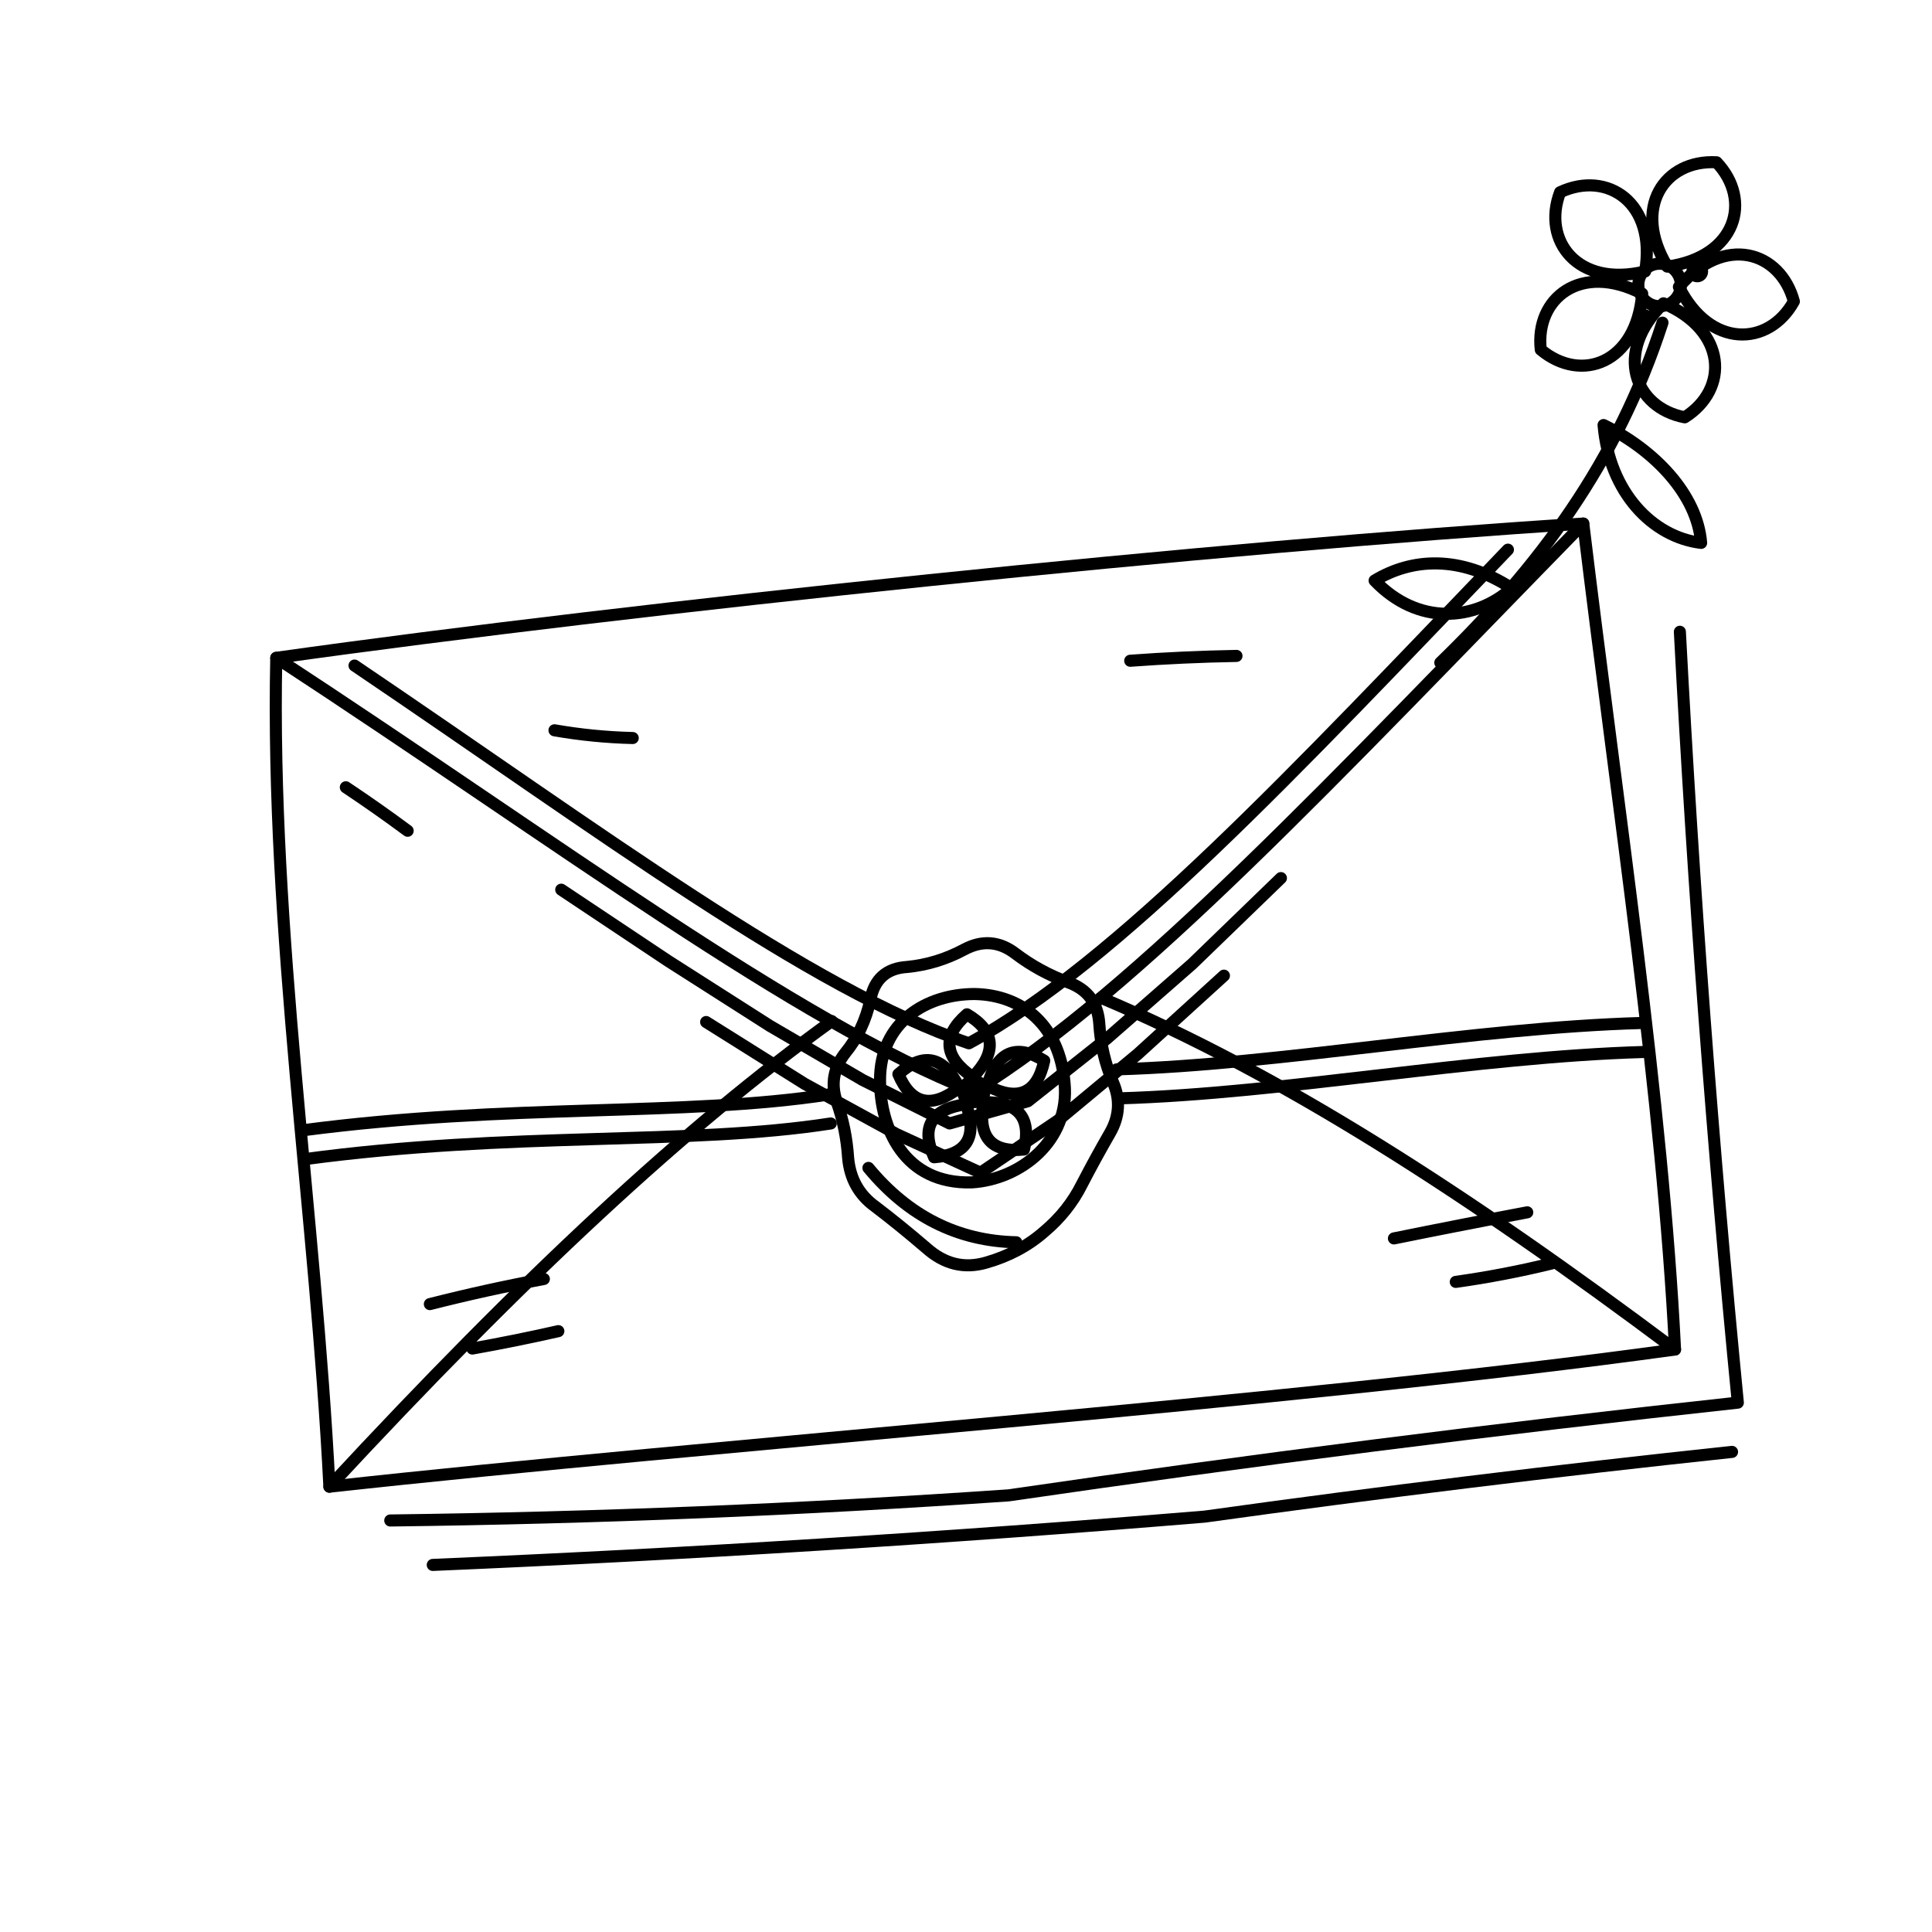
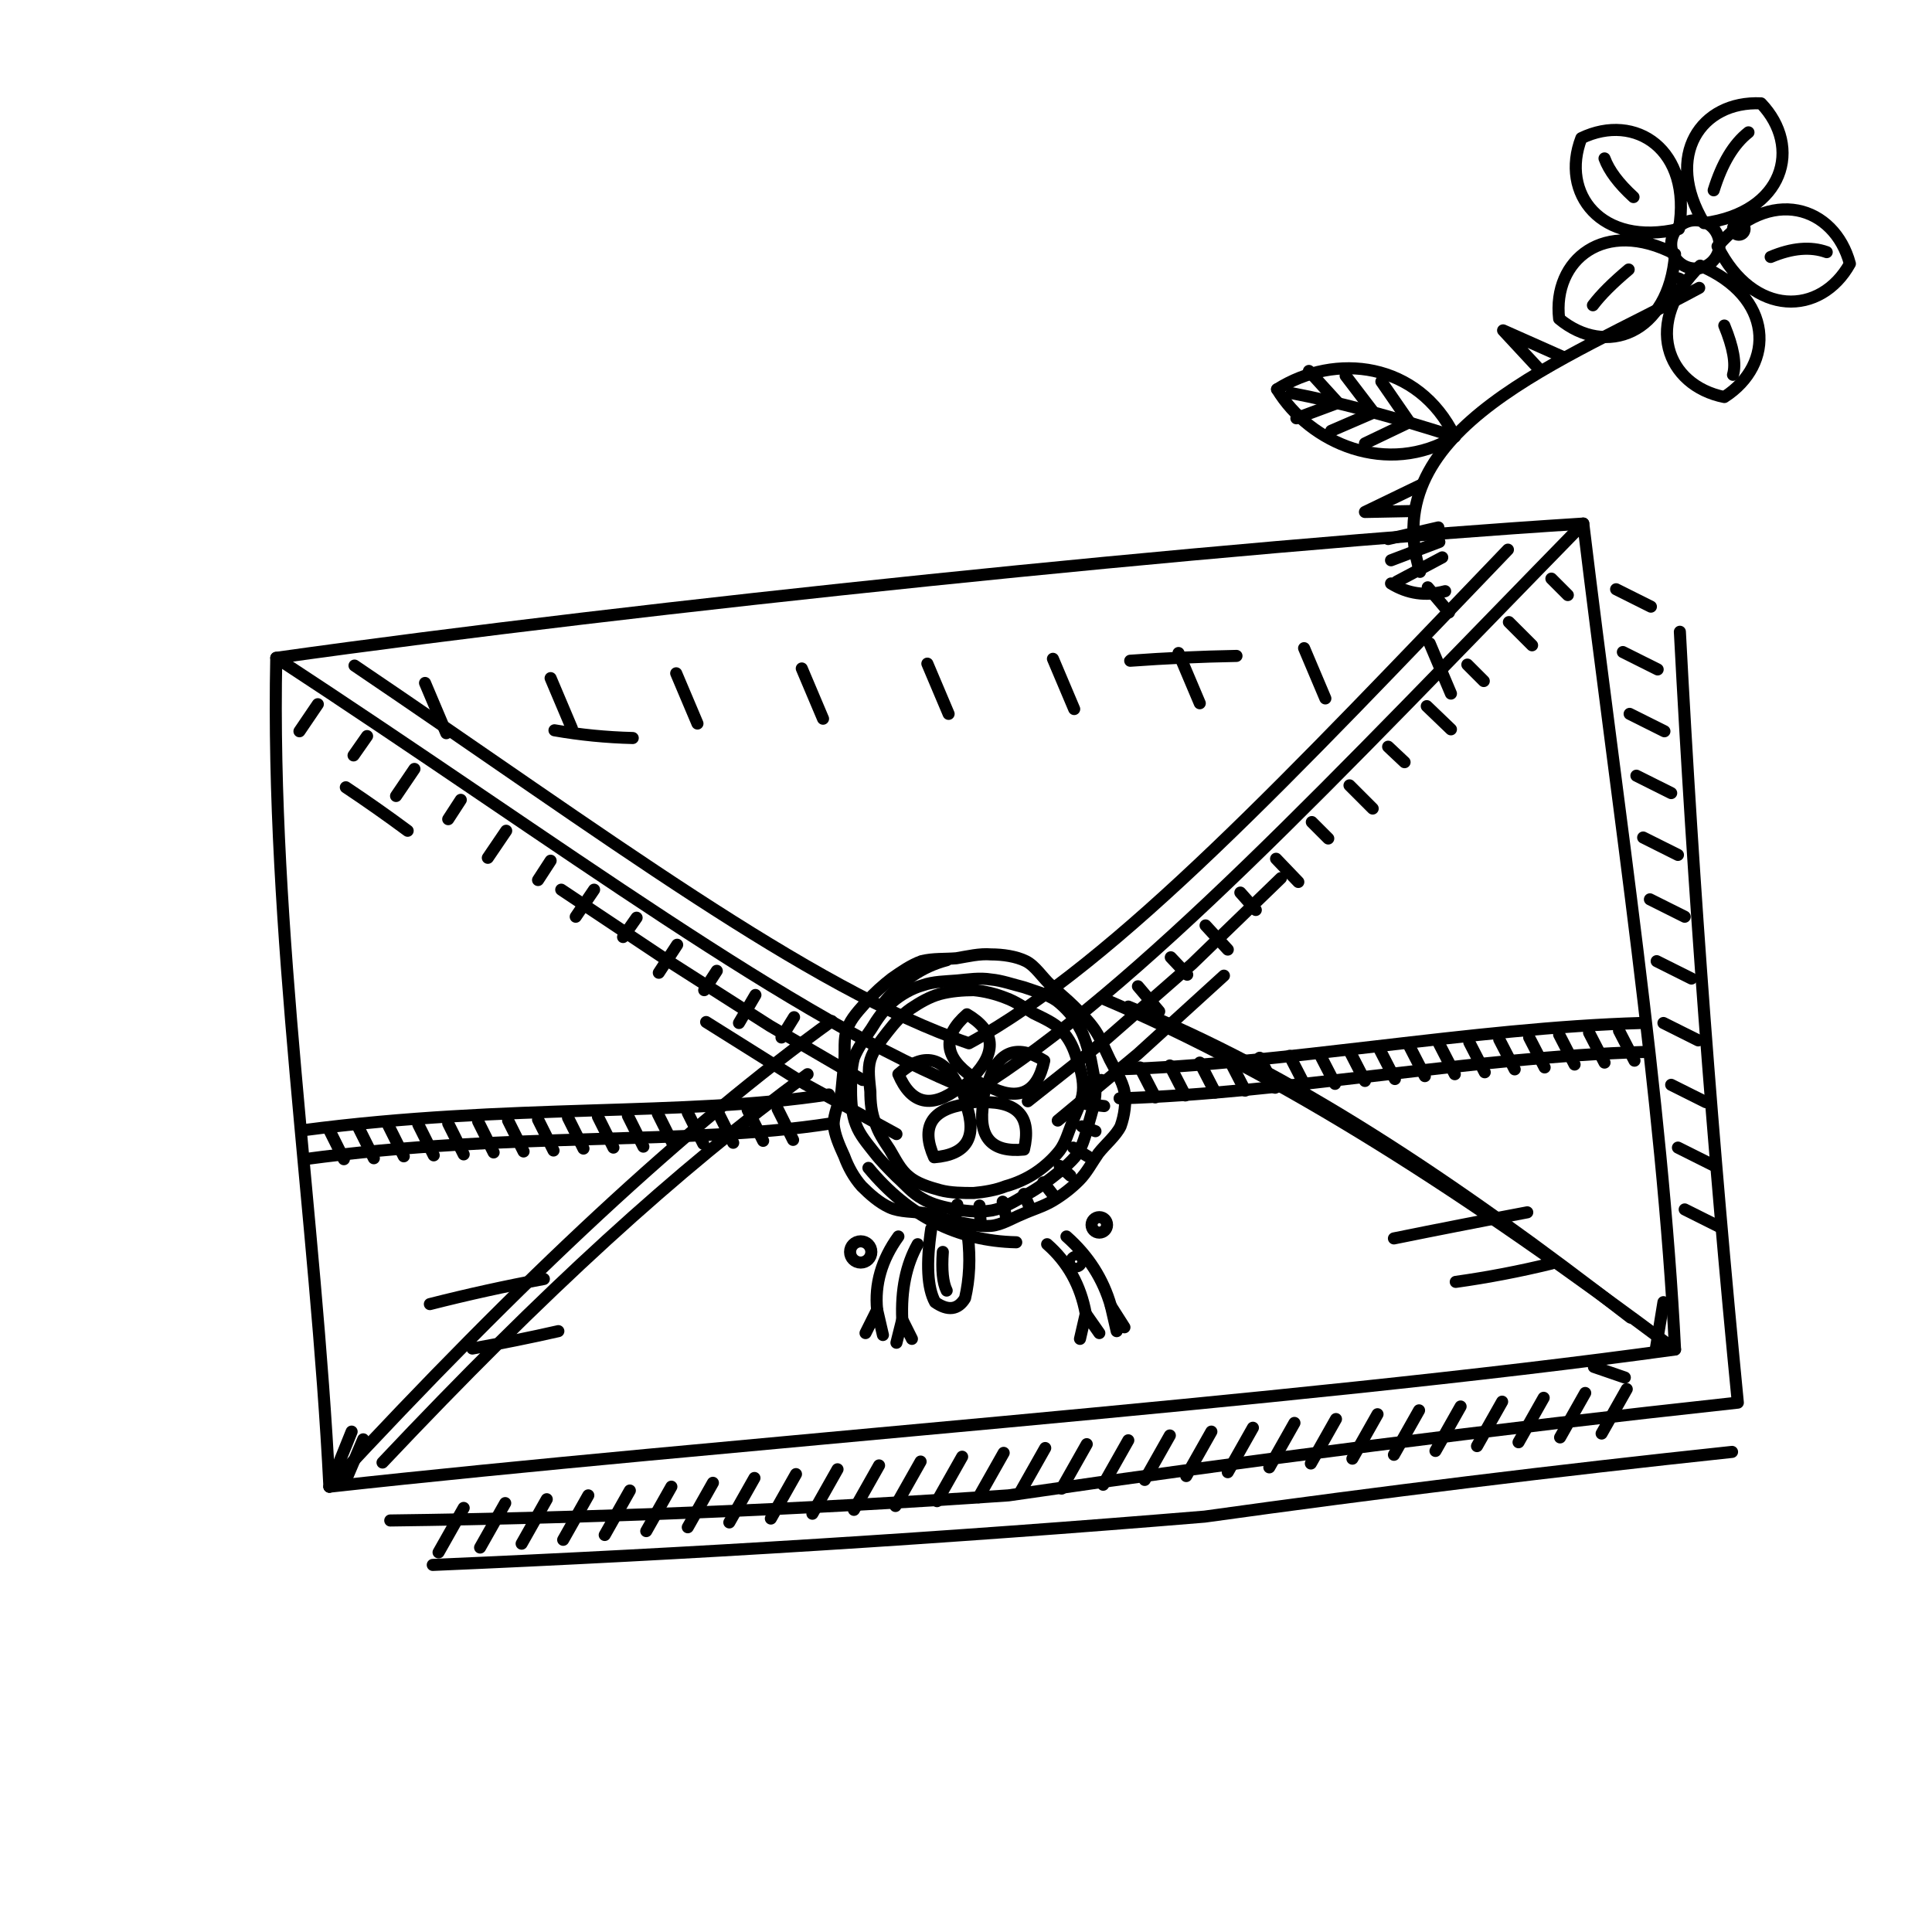
<svg xmlns="http://www.w3.org/2000/svg" viewBox="0 0 200 200" fill="none" stroke="currentColor" stroke-width="1.25" stroke-linecap="round" stroke-linejoin="round">
  <g class="lv-breathe">
    <path class="soft fine" pathLength="1" d="M40.4 157.4Q72.5 157 104.4 154.8Q142.1 149.3 179.9 145.2Q176 105.4 173.9 65.4" />
    <path class="soft fine" pathLength="1" d="M44.8 162Q84.8 160.3 124.7 157Q152 153.2 179.3 150.3" />
    <path pathLength="1" d="M28.6 68.1C66.3 62.8 126 56.6 163.9 54.2C167.5 84 172.1 113.8 173.4 139.7C133.7 145.2 73.9 149.5 34.1 153.9C32.7 126 28 96.2 28.6 68.1Z" />
    <path pathLength="1" d="M28.6 68.1C58.4 87.6 82.1 105.6 100.8 113C117.9 102.4 138.1 80.6 163.9 54.2" />
    <path class="fine soft" pathLength="1" d="M36.7 68.9C62.3 86.2 83.8 102.4 100.3 108C115.7 99.6 134 79.9 156.1 56.9" />
    <path pathLength="1" d="M34.1 153.9C54.3 132.1 71 116.6 86.1 105.7" />
    <path pathLength="1" d="M173.4 139.7C151.9 123.6 132.7 111.2 114 103.3" />
-     <path class="fine soft" pathLength="1" d="M58.1 92.1L69.2 99.5L79.7 106.2L89.3 111.8L98.3 116.3L106.4 114L114.6 107.5L123.4 99.8L132.6 90.9" />
-     <path class="fine soft" pathLength="1" d="M73.1 105.8L83.3 112.2L92.8 117.4L101.5 121.4L109.5 116L117.8 109.1L126.7 101" />
+     <path class="fine soft" pathLength="1" d="M39.6 151.4C56.4 133.6 70 121.2 83.6 111.2" />
+     <path class="fine soft" pathLength="1" d="M168.8 136.4C150.2 122 133.6 111 116.8 104.2" />
+     <path class="fine soft" pathLength="1" d="M48 156.1L45.4 160.7M52.3 155.6L49.7 160.2M56.6 155.2L54 159.8M60.9 154.8L58.3 159.4M65.2 154.3L62.6 158.9M69.5 153.9L66.9 158.5M73.8 153.5L71.2 158.1M78.1 153L75.5 157.6M82.4 152.6L79.8 157.2M86.7 152.1L84.1 156.7M91 151.7L88.4 156.3M95.3 151.3L92.7 155.9M99.6 150.8L97 155.4M103.9 150.4L101.3 155M108.2 149.9L105.6 154.5M112.5 149.5L109.9 154.1M116.8 149.1L114.2 153.7M121.1 148.6L118.5 153.2M125.4 148.2L122.8 152.8M129.7 147.8L127.1 152.4M134 147.3L131.4 151.9M138.3 146.9L135.7 151.5M142.6 146.4L140 151M146.9 146L144.3 150.6M151.2 145.6L148.6 150.2M155.5 145.1L152.9 149.7M159.8 144.7L157.2 149.3M164.1 144.2L161.5 148.8M168.4 143.8L165.8 148.4" />
+     <path class="fine soft" pathLength="1" d="M167.3 61L170.9 62.8M168 67.5L171.6 69.3M168.7 73.9L172.3 75.7M169.4 80.3L173 82.1M170.1 86.7L173.7 88.5M170.8 93.1L174.4 94.9M171.5 99.5L175.1 101.3M172.2 105.9L175.8 107.7M173 112.3L176.6 114.1M173.7 118.8L177.3 120.6M174.4 125.2L178 127" />
+     <path class="fine soft" pathLength="1" d="M32.9 72.9L31 75.7M38 76.2L36.6 78.2M42.9 79.6L41 82.4M47.7 82.8L46.4 84.8M52.4 86L50.5 88.8M57 89.1L55.7 91.1M61.5 92.1L59.6 94.9M65.9 95L64.5 97M70.1 97.8L68.2 100.7M74.2 100.5L72.9 102.5M78.2 103L76.5 105.9M82.2 105.3L80.9 107.4" />
+     <path class="fine soft" pathLength="1" d="M117.8 102.1L120 104.7M121.2 99.1L122.9 100.9M124.8 95.8L127.1 98.3M128.4 92.4L130 94.2M132.1 88.9L134.4 91.3M135.8 85.1L137.5 86.8M139.7 81.3L142.1 83.7M143.7 77.3L145.4 78.9M147.7 73.1L150.2 75.5M151.9 68.8L153.6 70.5M156.2 64.4L158.6 66.8M160.6 59.9L162.3 61.6" />
+     <path class="fine soft" pathLength="1" d="M58.1 92.1L69.2 99.5L79.7 106.2L89.3 111.8M73.1 105.8L83.3 112.2L92.8 117.4" />
+     <path class="fine soft" pathLength="1" d="M106.4 114L114.6 107.5L123.4 99.8L132.6 90.9M109.5 116L117.8 109.1L126.7 101" />
+     <path class="fine soft" pathLength="1" d="M44 70.7L46.2 75.9M57 70.2L59.2 75.4M70 69.7L72.2 74.9M83 69.2L85.2 74.4M96 68.7L98.2 73.9M109 68.2L111.2 73.4M122 67.6L124.2 72.8M135 67.1L137.2 72.3M148 66.6L150.2 71.8" />
    <path class="fine soft" pathLength="1" d="M44.5 135Q50.4 133.5 56.3 132.4" />
    <path class="fine soft" pathLength="1" d="M48.9 139.6Q53.4 138.8 57.8 137.8" />
    <path class="fine soft" pathLength="1" d="M144.3 128.2Q151.2 126.8 158.1 125.5" />
    <path class="fine soft" pathLength="1" d="M150.7 132.7Q155.7 132 160.6 130.8" />
    <path class="fine soft" pathLength="1" d="M117 68.4Q122.5 68 128 67.9" />
    <path class="fine soft" pathLength="1" d="M57.4 75.6Q61.4 76.3 65.5 76.4" />
    <path class="fine soft" pathLength="1" d="M35.8 81.5Q39.1 83.7 42.2 86" />
+     <path class="fine soft" pathLength="1" d="M34.1 153.9L36.4 148.2M35.6 153.7L37.6 149M165 141.5L168.2 142.6M171.4 139.7L172.2 134.8" />
    <path class="fine" pathLength="1" d="M31.4 117C52.7 114.2 70.9 115.6 85.8 113.3" />
    <path class="fine" pathLength="1" d="M31.5 120C53 117.1 71.2 118.6 86 116.3" />
    <path class="fine" pathLength="1" d="M115.6 110.7C132.7 110.2 152.4 106.4 169.9 105.9" />
    <path class="fine" pathLength="1" d="M115.9 113.7C132.9 113.2 152.7 109.4 170.2 108.9" />
-     <path class="accent" pathLength="1" d="M115.2 112Q116.4 114.7 114.9 117.3Q113.4 119.9 112 122.6Q110.6 125.4 108.1 127.5Q105.6 129.7 102.1 130.7Q98.7 131.7 95.9 129.2Q93.1 126.8 90.6 124.9Q88.1 123.1 87.8 119.9Q87.6 116.8 86.6 114Q85.7 111.3 87.5 109Q89.4 106.7 90.1 103.5Q90.7 100.3 93.9 100.1Q97 99.8 99.8 98.3Q102.6 96.8 105.1 98.7Q107.6 100.6 110.6 101.7Q113.6 102.8 113.8 106Q114 109.2 115.2 112Z" />
-     <path class="accent fine" pathLength="1" d="M110.2 112.1C110.8 118.1 105.6 122.1 100.6 122.4C93.6 122.6 91.1 116.8 91.1 111.8C91.1 105.8 95.9 102.9 100.9 102.9C105.9 103 109.7 106.2 110.2 112.1" />
-     <path class="accent fine" pathLength="1" d="M100.7 111.5Q96.2 108.4 100.1 105Q104.5 107.6 100.7 111.5M102.2 112.4Q103.7 107.1 108.1 109.8Q107 114.9 102.2 112.4M101.8 114.1Q107.2 114 106 119Q100.9 119.5 101.8 114.1M100 114.3Q101.8 119.4 96.7 119.8Q94.6 115.1 100 114.3M99.3 112.6Q95 115.9 93 111.2Q96.9 107.7 99.3 112.6" />
-     <circle class="fill-accent" pathLength="1" cx="100.8" cy="113" r="1.1" />
-     <path class="accent fine" pathLength="1" d="M89.9 120.9Q96.1 128.4 105.2 128.6" />
+     <path class="fine soft" pathLength="1" d="M34 116.8L35.6 120M37.1 116.7L38.7 119.9M40.2 116.5L41.8 119.7M43.3 116.4L44.9 119.6M46.4 116.3L48 119.5M49.5 116.1L51.1 119.3M52.6 116L54.2 119.2M55.7 115.9L57.3 119.1M58.8 115.7L60.4 118.9M61.9 115.6L63.5 118.8M65 115.5L66.6 118.7M68.1 115.3L69.7 118.5M71.2 115.2L72.8 118.4M74.3 115.1L75.9 118.3M77.4 114.9L79 118.1M80.5 114.8L82.1 118" />
+     <path class="fine soft" pathLength="1" d="M118 110.5L119.6 113.6M121.1 110.3L122.7 113.4M124.2 110L125.8 113.1M127.3 109.8L128.9 112.9M130.4 109.5L132 112.6M133.5 109.3L135.1 112.4M136.6 109.1L138.2 112.2M139.7 108.8L141.3 111.9M142.8 108.6L144.4 111.7M145.9 108.3L147.5 111.4M149 108.1L150.6 111.2M152.1 107.9L153.7 111M155.2 107.6L156.8 110.7M158.3 107.4L159.9 110.5M161.4 107.1L163 110.2M164.5 106.9L166.1 110M167.6 106.7L169.2 109.8" />
+     <g class="gx-i02-seal">
+       <path class="accent" pathLength="1" d="M116.4 113C116.6 114.1 116.4 115.5 116 116.6C115.5 117.6 114.4 118.5 113.7 119.4C113 120.4 112.5 121.4 111.7 122.2C110.9 123 110 123.7 109 124.3C108 124.9 106.9 125.2 105.8 125.7C104.8 126.1 103.7 126.8 102.6 126.9C101.4 127 100.2 126.7 99.1 126.5C97.9 126.3 96.9 125.9 95.8 125.6C94.6 125.4 93.2 125.5 92.1 125C91 124.5 90 123.6 89.2 122.8C88.4 121.9 87.8 120.8 87.4 119.7C86.9 118.6 86.4 117.5 86.3 116.4C86.3 115.3 86.9 114.1 87.1 113C87.2 111.9 87.3 111 87.4 109.9C87.5 108.8 87.3 107.5 87.7 106.5C88.1 105.4 89 104.5 89.7 103.7C90.5 102.8 91.4 102 92.3 101.3C93.3 100.6 94.3 99.9 95.4 99.5C96.6 99.2 97.8 99.3 99 99.2C100.2 99 101.4 98.7 102.6 98.8C103.8 98.8 105.2 99 106.2 99.5C107.2 100 107.9 101.2 108.8 102C109.6 102.8 110.4 103.4 111.2 104.2C112 105 112.8 105.8 113.4 106.7C114 107.6 114.4 108.7 114.9 109.7C115.4 110.7 116.2 111.9 116.4 113Z" />
+       <path class="accent fine" pathLength="1" d="M112.1 113C112 114.1 111.4 115.1 111 116.2C110.6 117.2 110.3 118.3 109.7 119.1C109 120 108.1 120.8 107.2 121.4C106.3 122 105.2 122.5 104.1 122.8C103.1 123.2 101.9 123.4 100.8 123.5C99.7 123.5 98.4 123.5 97.3 123.2C96.2 122.9 94.9 122.5 94.1 121.8C93.2 121.1 92.7 120 92.1 119C91.5 118.1 90.9 117.2 90.6 116.2C90.2 115.2 90.1 114.1 90.1 113C90 111.9 89.8 110.7 90.1 109.7C90.4 108.7 91.2 107.7 91.9 106.8C92.6 105.9 93.3 105.1 94.3 104.4C95.2 103.8 96.2 103.2 97.3 102.9C98.4 102.6 99.7 102.5 100.8 102.5C101.9 102.6 103.1 102.9 104.1 103.3C105.2 103.7 106 104.3 107 104.9C108 105.4 109.2 105.9 109.9 106.7C110.7 107.5 111.2 108.6 111.5 109.7C111.9 110.7 112.2 111.9 112.1 113Z" />
+       <path class="accent fine soft" pathLength="1" d="M113.4 113C113.4 114.1 113 115.2 112.7 116.3C112.4 117.4 112.1 118.6 111.5 119.5C110.8 120.4 109.8 121.2 108.9 121.9C108 122.6 107 123.3 106 123.8C105 124.4 103.8 125.1 102.7 125.3C101.5 125.5 100.2 125.4 99 125.2C97.8 125 96.5 124.7 95.5 124.1C94.4 123.5 93.7 122.6 92.8 121.8C92 121 91.2 120.2 90.5 119.3C89.8 118.4 89 117.5 88.6 116.4C88.2 115.4 88.1 114.1 88.1 113C88.1 111.9 88.1 110.6 88.4 109.5C88.8 108.5 89.5 107.5 90.2 106.5C90.8 105.5 91.5 104.5 92.4 103.7C93.2 103 94.4 102.3 95.5 102C96.6 101.6 97.9 101.6 99.1 101.5C100.2 101.4 101.4 101.2 102.6 101.4C103.7 101.5 104.8 101.9 106 102.2C107.1 102.6 108.4 102.9 109.4 103.6C110.3 104.3 111.2 105.3 111.7 106.3C112.3 107.3 112.6 108.5 112.9 109.6C113.1 110.7 113.4 111.9 113.4 113Z" />
+       <path class="accent fine" pathLength="1" d="M112.6 112L114 111.8M112.5 114.3L114.3 114.5M112 116.6L113.4 117.1M111.1 118.8L112.6 119.7M109.7 120.7L110.8 121.7M108 122.4L109.1 123.8M106 123.6L106.6 125M103.8 124.4L104.2 126.2M101.4 124.8L101.5 126.3M99.1 124.7L98.8 126.5" />
+       <path class="accent fine soft" pathLength="1" d="M91.5 103.8Q94.2 100.4 98 99.4" />
+       <path class="accent fine" pathLength="1" d="M100.7 111.5Q96.2 108.4 100.1 105Q104.5 107.6 100.7 111.5M102.2 112.4Q103.7 107.1 108.1 109.8Q107 114.9 102.2 112.4M101.8 114.1Q107.2 114 106 119Q100.9 119.5 101.8 114.1M100 114.3Q101.8 119.4 96.7 119.8Q94.6 115.1 100 114.3M99.3 112.6Q95 115.9 93 111.2Q96.9 107.7 99.3 112.6" />
+       <circle class="fill-accent" cx="100.8" cy="113" r="1.1" />
+       <path class="accent fine" pathLength="1" d="M89.9 120.9Q96.1 128.4 105.2 128.6" />
+       <path class="accent" pathLength="1" d="M96.4 127.2Q95.6 132.6 96.8 134.8Q98.8 136.2 99.9 134.4Q100.6 131.4 100.2 128" />
+       <path class="accent fine soft" pathLength="1" d="M97.6 129.6Q97.4 132.4 98 133.6" />
+       <circle class="fill-accent" cx="89.1" cy="129.6" r="1.1" />
+       <circle class="fill-accent" cx="113.8" cy="126.8" r="0.8" />
+       <circle class="accent" cx="111.4" cy="130.6" r="0.5" />
+       <path class="fine" pathLength="1" d="M93 128Q90.4 131.6 90.8 135.6M95 128.8Q93.2 132 93.4 136.6" />
+       <path class="fine soft" pathLength="1" d="M90.8 135.6L89.6 138M90.8 135.6L91.4 138.2M93.4 136.6L92.8 139M93.4 136.6L94.4 138.6" />
+       <path class="fine" pathLength="1" d="M108.4 128.8Q111.6 131.6 112.4 136M110.4 128Q113.8 131 115 135.2" />
+       <path class="fine soft" pathLength="1" d="M112.4 136L111.8 138.6M112.4 136L113.8 138M115 135.2L116.4 137.4M115 135.2L115.6 137.8" />
+     </g>
  </g>
-   <g class="lv-sway lv-o-flower">
-     <path class="fine" pathLength="1" d="M172.1 33.4C167.4 47.9 159.3 58.7 149.1 68.6" />
-     <path class="fine" pathLength="1" d="M166 44C171.3 46.6 175.7 51.2 176.1 56.2C171.1 55.6 166.6 51 166 44" />
-     <path class="fine" pathLength="1" d="M156.5 60.9C151.1 57.4 146.1 57.8 142.3 60.1C146.8 64.8 152.7 64.3 156.5 60.9" />
-     <path class="accent" pathLength="1" d="M172.6 27.6C168.9 21.5 172.3 16.5 177.7 16.8C181.4 20.7 179.8 26.6 172.6 27.6M173.8 29.7C178.5 24.2 184.3 26 185.7 31.2C183.1 35.9 177 36.1 173.8 29.7M172.2 31.4C178.8 34.2 179 40.3 174.4 43.2C169.2 42.2 167 36.5 172.2 31.4M170 30.4C169.4 37.6 163.7 39.7 159.5 36.2C158.9 30.9 163.6 27.1 170 30.4M170.3 28.1C163.3 29.8 159.6 24.9 161.5 19.9C166.4 17.6 171.5 21 170.3 28.1" />
-     <circle class="accent" pathLength="1" cx="171.8" cy="29.5" r="2.2" />
-     <circle class="accent" pathLength="1" cx="175.7" cy="28.1" r="0.5" />
-     <circle class="accent" pathLength="1" cx="170.1" cy="33.1" r="0.5" />
+   <g class="gx-i02-flower">
+     <g class="lv-sway lv-i02-stem">
+       <path pathLength="1" d="M175.9 29.8C161.9 37.4 142.4 44.3 147 59.2" />
+       <path class="fine" pathLength="1" d="M148.9 54.6L143.7 55.8M149 56.1L144 58M149.3 57.7L144.6 60.2" />
+       <path pathLength="1" d="M161.9 37L155.6 34.2L159.5 38.4" />
+       <path pathLength="1" d="M147.1 50.2L141.3 53L146.4 52.9" />
+       <path pathLength="1" d="M150.6 45.2C146.8 37.4 138.2 36.5 132.2 40.3" />
+       <path pathLength="1" d="M150.6 45.2C143.6 49.4 135.6 45.9 132.2 40.3" />
+       <path class="fine" pathLength="1" d="M150.6 45.2Q140.6 42 133.7 40.7" />
+       <path class="fine soft" pathLength="1" d="M145.9 43.7L143 39.5M145.9 43.7L141.3 45.9M142.2 42.7L139.3 38.9M142.2 42.7L137.8 44.6M138.5 41.7L135.5 38.4M138.5 41.7L134.2 43.3" />
+       <path class="accent" pathLength="1" d="M176.4 23.1C172.2 16.1 176.1 10.4 182.3 10.7C186.6 15.2 184.7 22 176.4 23.1M177.8 25.5C183.2 19.2 189.9 21.3 191.5 27.3C188.5 32.7 181.5 32.9 177.8 25.5M176 27.5C183.6 30.7 183.8 37.7 178.5 41.1C172.5 39.9 170 33.4 176 27.5M173.4 26.3C172.8 34.6 166.2 37 161.4 33C160.7 26.9 166.1 22.5 173.4 26.3M173.8 23.7C165.7 25.6 161.5 20 163.7 14.3C169.3 11.6 175.2 15.5 173.8 23.7" />
+       <path class="accent fine soft" pathLength="1" d="M177.4 19.7Q178.7 15.5 181 13.7M183.3 26.6Q186.6 25.2 189.1 26.1M178.5 33.7Q179.9 37.1 179.4 38.8M168.6 27.9Q166.1 30 164.9 31.6M169.1 20.4Q166.8 18.3 166.1 16.4" />
+       <circle class="accent" pathLength="1" cx="175.5" cy="25.3" r="2.5" />
+       <circle class="accent" pathLength="1" cx="180" cy="23.7" r="0.6" />
+       <circle class="accent" pathLength="1" cx="173.6" cy="29.4" r="0.6" />
+       <path class="fine soft" pathLength="1" d="M144 60.4Q146.6 62 149.6 61.2M150 63.4L147.8 60.8" />
+     </g>
  </g>
</svg>
